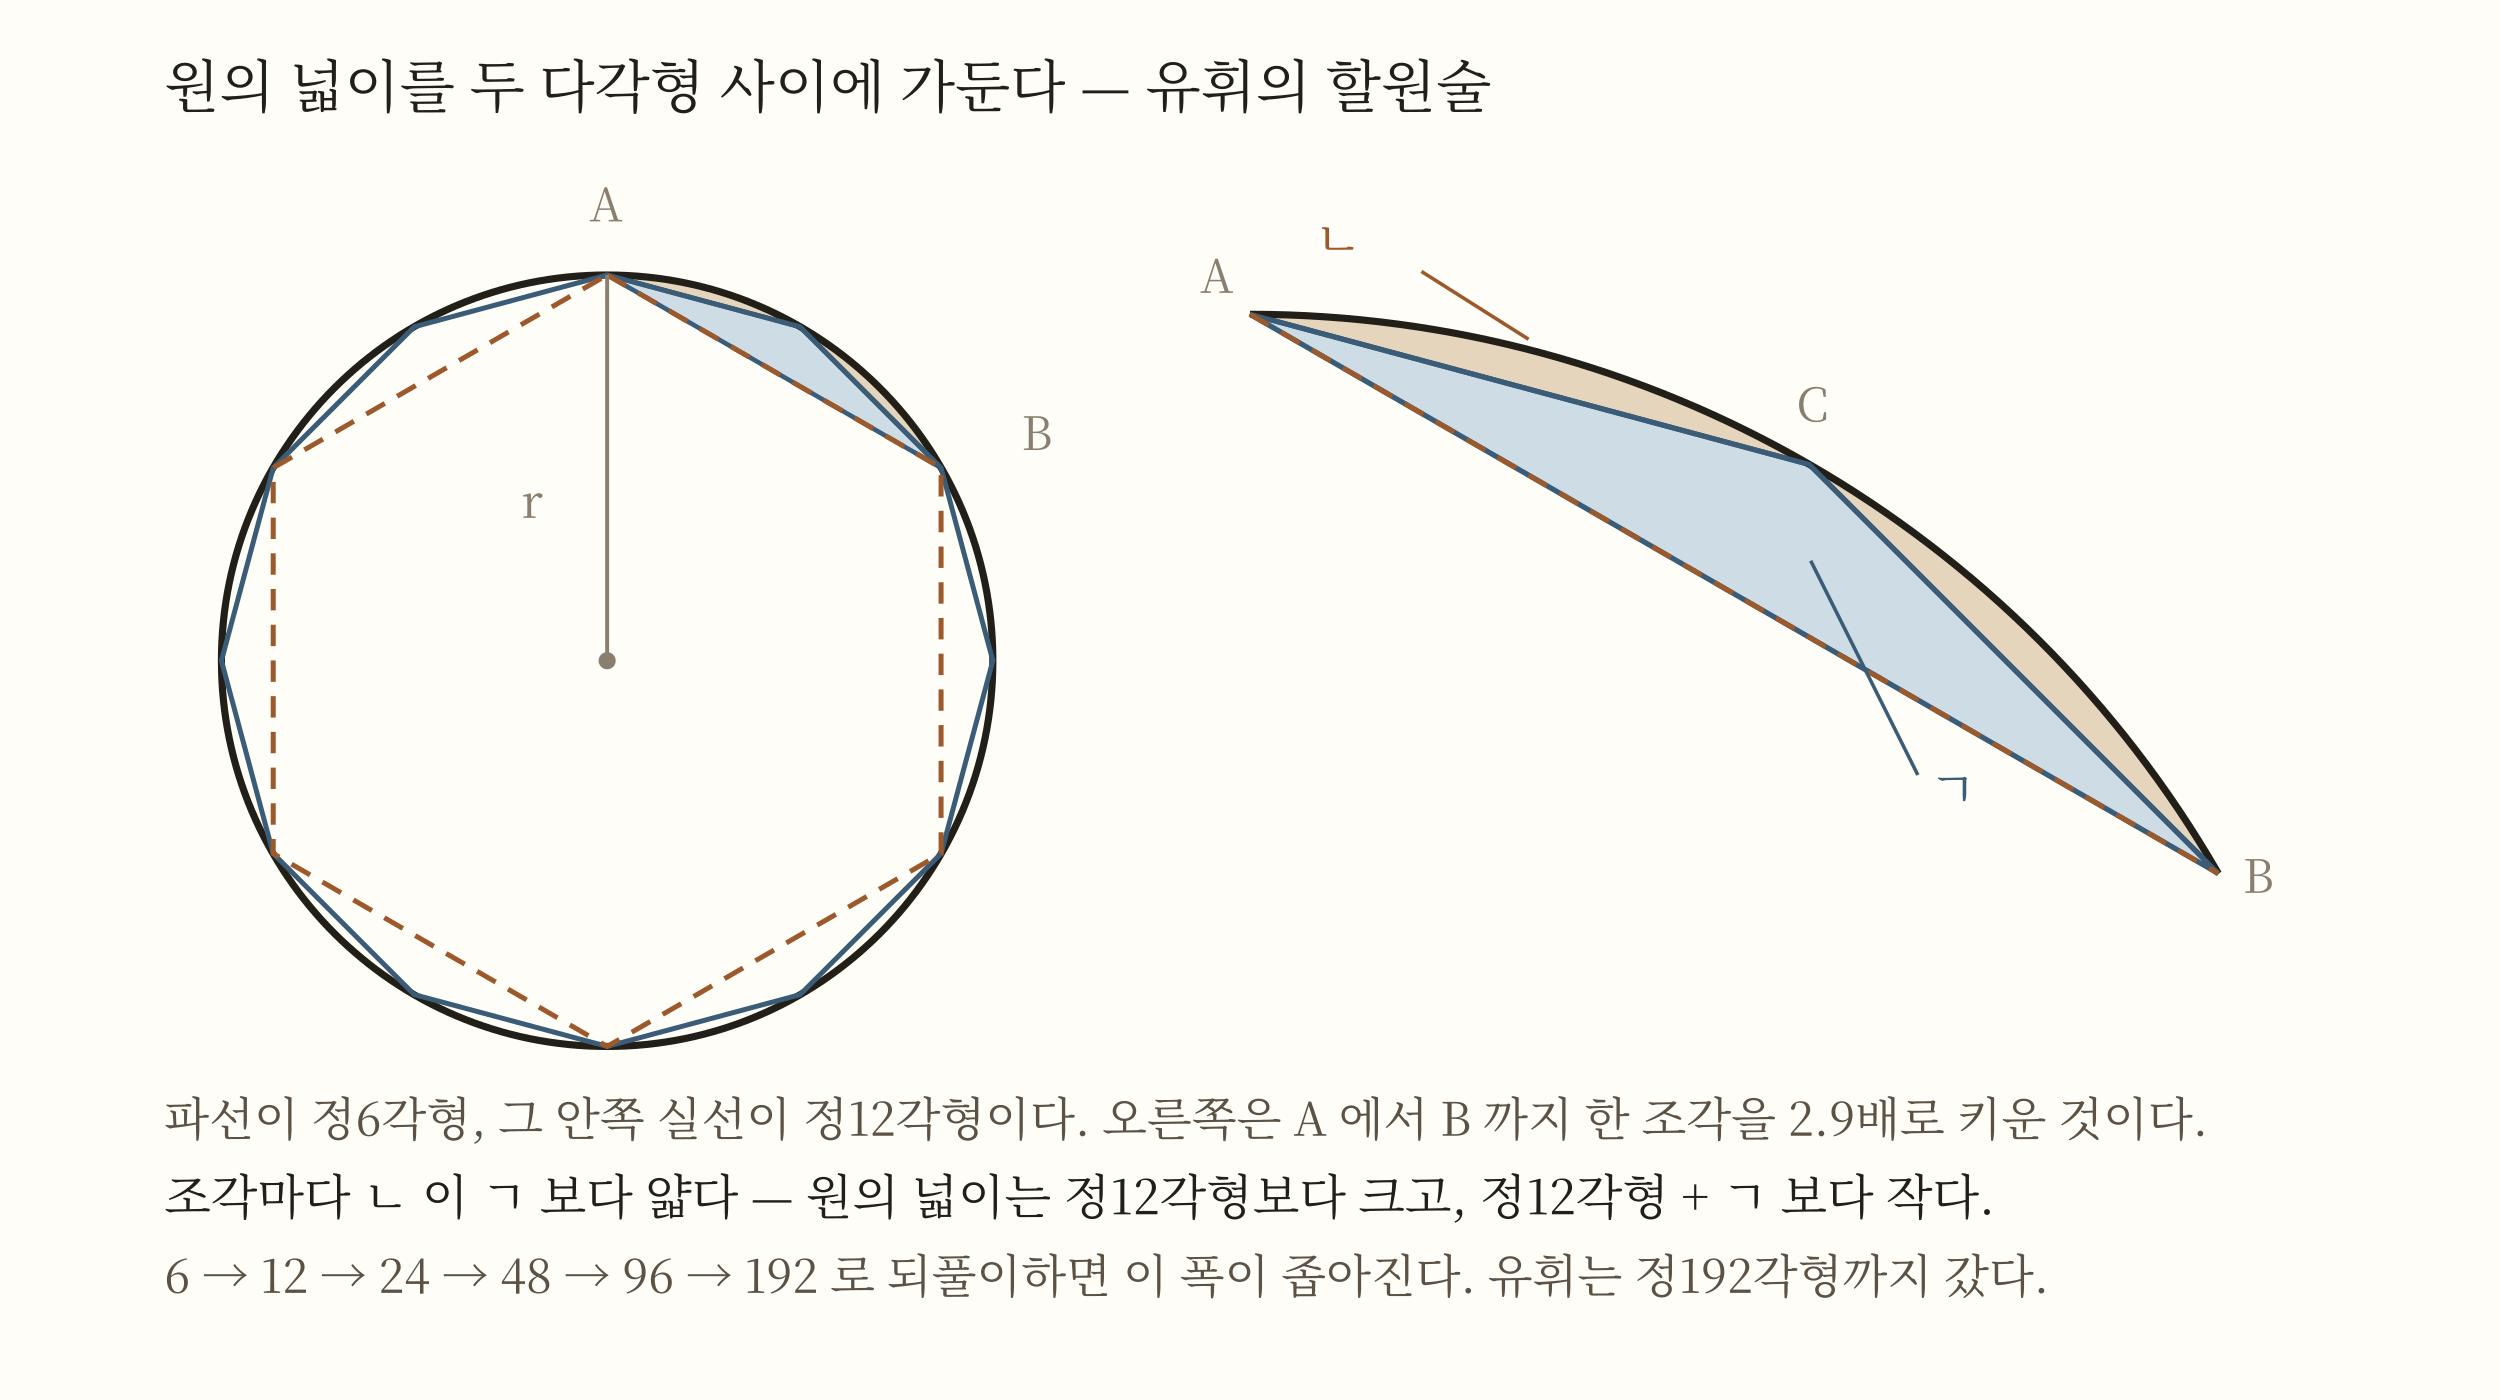
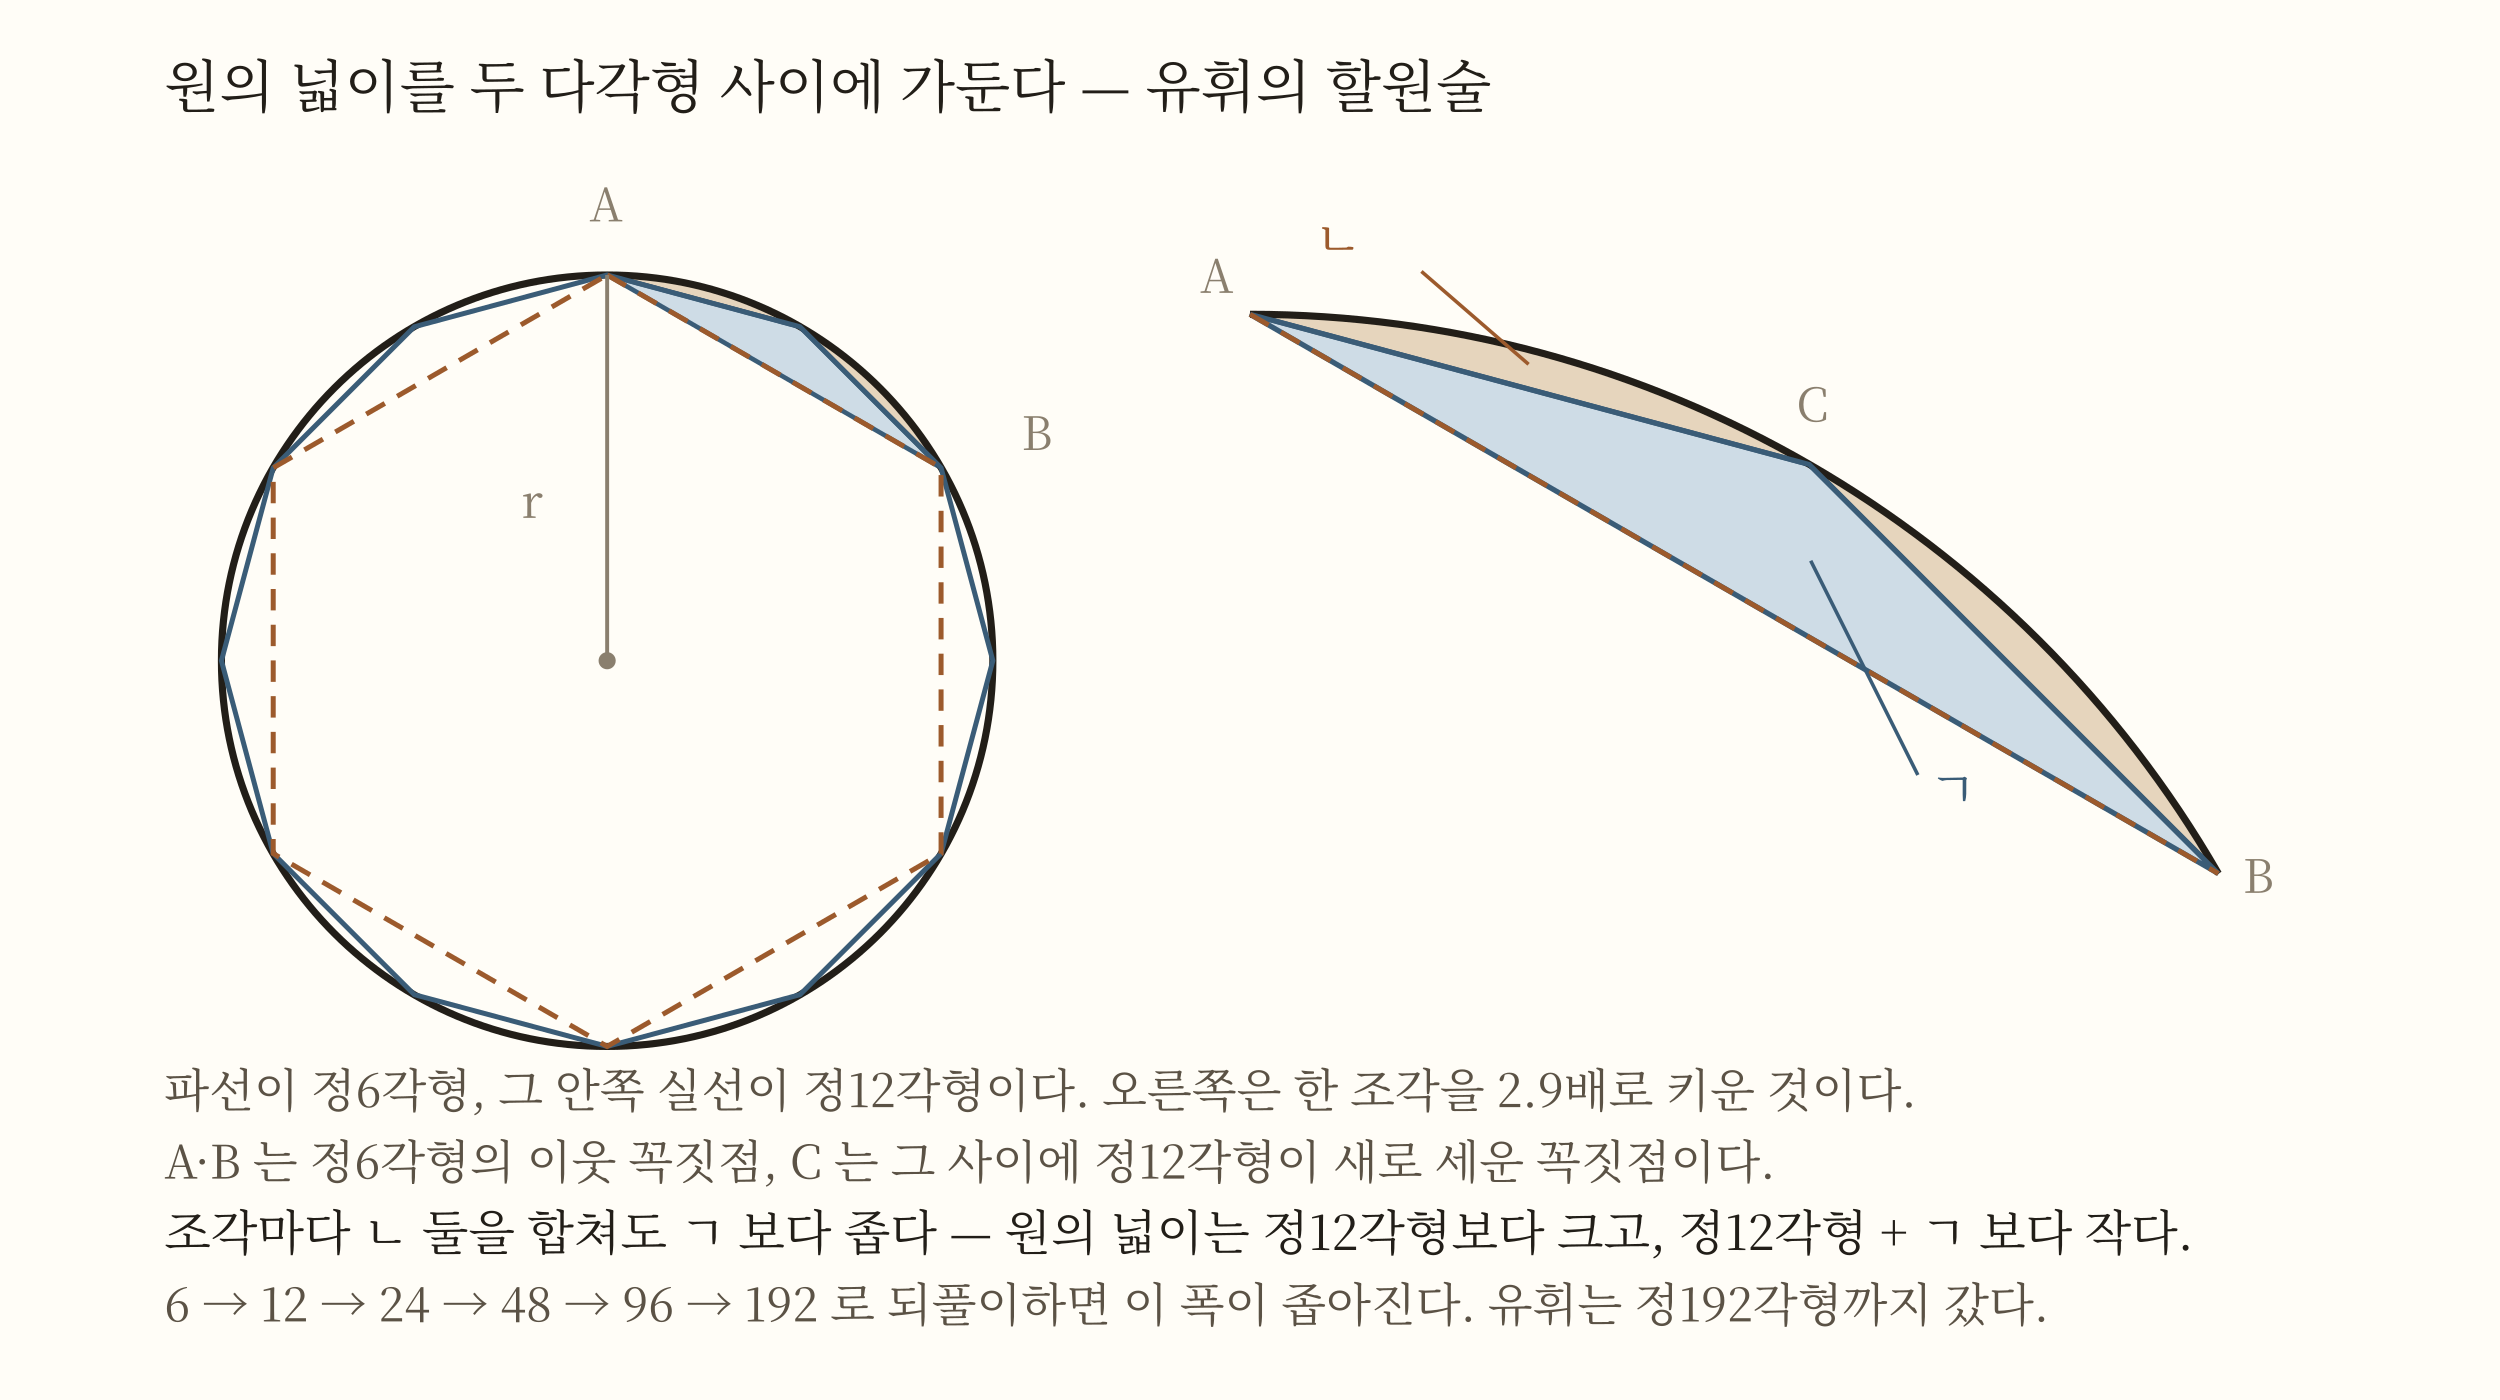
- <svg xmlns="http://www.w3.org/2000/svg" viewBox="0 0 700 392" role="img" aria-label="왼쪽은 원에 정육각형과 정십이각형을 겹쳐 내접시킨 그림이고, 오른쪽은 그중 A에서 B까지 한 조각을 2.9배로 키운 그림이다. 확대도에서 정십이각형이 정육각형에 더한 삼각형에 기호 ㄱ 이, 그 바깥으로 원이 정십이각형보다 넓은 활꼴 둘에 기호 ㄴ 이 붙어 있다. ㄴ 이 ㄱ 보다 눈에 띄게 얇다">
+ <svg xmlns="http://www.w3.org/2000/svg" viewBox="0 0 700 392" role="img" aria-label="왼쪽은 원에 정육각형과 정십이각형을 겹쳐 내접시킨 그림이고, 오른쪽은 그중 A에서 B까지 한 조각을 2.9배로 키운 그림이다. A와 B는 정육각형의 이웃 꼭짓점이고 C는 그 사이에 정십이각형이 새로 세운 꼭짓점이다. 확대도에서 A·C·B가 이루는 삼각형에 기호 ㄱ 이, 그 바깥으로 원과 정십이각형 사이에 남은 활꼴 둘에 기호 ㄴ 이 붙어 있다. ㄴ 둘을 합쳐도 ㄱ 보다 좁다">
  <style>
    text{font-family:EB Garamond, Georgia, 'Noto Serif KR', 'Noto Serif CJK KR', NanumMyeongjo, Batang, AppleMyungjo, serif;
         font-variant-numeric:lining-nums;font-feature-settings:"lnum" 1;fill:#221E18;}
    .dim{fill:#5B5245;} .blue{fill:#3A5C77;} .sien{fill:#9C5A2C;} .ax{fill:#8A7F6E;}
  </style>
  <rect width="700" height="392" fill="#FFFDF7" />
  <text x="46" y="30" font-size="16">원의 넓이를 두 다각형 사이에 가둔다 — 유휘의 할원술</text>
  <g>
    <path d="M 170.0,77.0 A 108.0 108.0 0 0 1 224.0,91.5 Z" fill="#E6D5BD" stroke="#9C5A2C" stroke-width="1.20" />
    <path d="M 224.0,91.5 A 108.0 108.0 0 0 1 263.5,131.0 Z" fill="#E6D5BD" stroke="#9C5A2C" stroke-width="1.20" />
    <polygon points="170.0,77.0 224.0,91.5 263.5,131.0" fill="#CEDCE6" stroke="#3A5C77" stroke-width="1.30" />
    <circle cx="170.0" cy="185.0" r="108.0" fill="none" stroke="#221E18" stroke-width="2" />
    <polygon points="170.0,77.0 224.0,91.5 263.5,131.0 278.0,185.0 263.5,239.0 224.0,278.5 170.0,293.0 116.0,278.5 76.5,239.0 62.0,185.0 76.5,131.0 116.0,91.5" fill="none" stroke="#3A5C77" stroke-width="1.4" />
    <polygon points="170.0,77.0 263.5,131.0 263.5,239.0 170.0,293.0 76.5,239.0 76.5,131.0" fill="none" stroke="#9C5A2C" stroke-width="1.4" stroke-dasharray="6 4" />
    <circle cx="170.0" cy="185.0" r="2.4" fill="#8A7F6E" />
    <line x1="170.0" y1="185.0" x2="170.0" y2="77.0" stroke="#8A7F6E" stroke-width="1.1" />
  </g>
  <text x="146" y="145" font-size="13" class="ax">r</text>
  <text x="165" y="62" font-size="13" class="ax">A</text>
  <text x="286" y="126" font-size="13" class="ax">B</text>
  <g transform="translate(-143.00,-135.30) scale(2.9)">
    <path d="M 170.0,77.0 A 108.0 108.0 0 0 1 224.0,91.5 Z" fill="#E6D5BD" stroke="#9C5A2C" stroke-width="0.41" />
    <path d="M 224.0,91.5 A 108.0 108.0 0 0 1 263.5,131.0 Z" fill="#E6D5BD" stroke="#9C5A2C" stroke-width="0.41" />
    <polygon points="170.0,77.0 224.0,91.5 263.5,131.0" fill="#CEDCE6" stroke="#3A5C77" stroke-width="0.51" />
    <path d="M 170.0,77.0 A 108.0 108.0 0 0 1 263.5,131.0" fill="none" stroke="#221E18" stroke-width="0.69" />
    <polyline points="170.0,77.0 224.0,91.5 263.5,131.0" fill="none" stroke="#3A5C77" stroke-width="0.48" />
    <line x1="170.0" y1="77.0" x2="263.5" y2="131.0" stroke="#9C5A2C" stroke-width="0.48" stroke-dasharray="2.07 1.38" />
  </g>
  <text x="336" y="82" font-size="13" class="ax">A</text>
  <text x="503" y="118" font-size="13" class="ax">C</text>
  <text x="628" y="250" font-size="13" class="ax">B</text>
-   <line x1="398" y1="76" x2="428" y2="95" stroke="#9C5A2C" stroke-width="1" />
+   <line x1="398" y1="76" x2="428" y2="102" stroke="#9C5A2C" stroke-width="1" />
  <text x="368" y="72" font-size="14" class="sien">ㄴ</text>
  <line x1="537" y1="217" x2="507" y2="157" stroke="#3A5C77" stroke-width="1" />
  <text x="540" y="226" font-size="14" class="blue">ㄱ</text>
-   <text x="46" y="318" font-size="13" class="dim">파선이 정6각형, 그 안쪽 실선이 정12각형이다. 오른쪽은 A 에서 B 까지 한 조각을 2.9배로 키운 것이다.</text>
-   <text x="46" y="340" font-size="13.5">조각마다 ㄴ 이 ㄱ 보다 얇다 — 원의 넓이는 정12각형보다 크고, 정12각형 + ㄱ 보다 작다.</text>
-   <text x="46" y="362" font-size="13" class="dim">6 → 12 → 24 → 48 → 96 → 192 로 되풀이하면 이 폭이 좁아진다. 유휘는 정192각형까지 갔다.</text>
+   <text x="46" y="310" font-size="13" class="dim">파선이 정6각형, 그 안쪽 실선이 정12각형이다. 오른쪽은 한 조각을 2.9배로 키운 것이다.</text>
+   <text x="46" y="330" font-size="13" class="dim">A·B 는 정6각형의 이웃 꼭짓점, C 는 그 사이에 정12각형이 새로 세운 꼭짓점이다.</text>
+   <text x="46" y="350" font-size="13.5">조각마다 ㄴ 둘을 합쳐도 ㄱ 보다 좁다 — 원의 넓이는 정12각형보다 크고, 정12각형 + ㄱ 보다 작다.</text>
+   <text x="46" y="370" font-size="13" class="dim">6 → 12 → 24 → 48 → 96 → 192 로 되풀이하면 이 폭이 좁아진다. 유휘는 정192각형까지 갔다.</text>
</svg>
